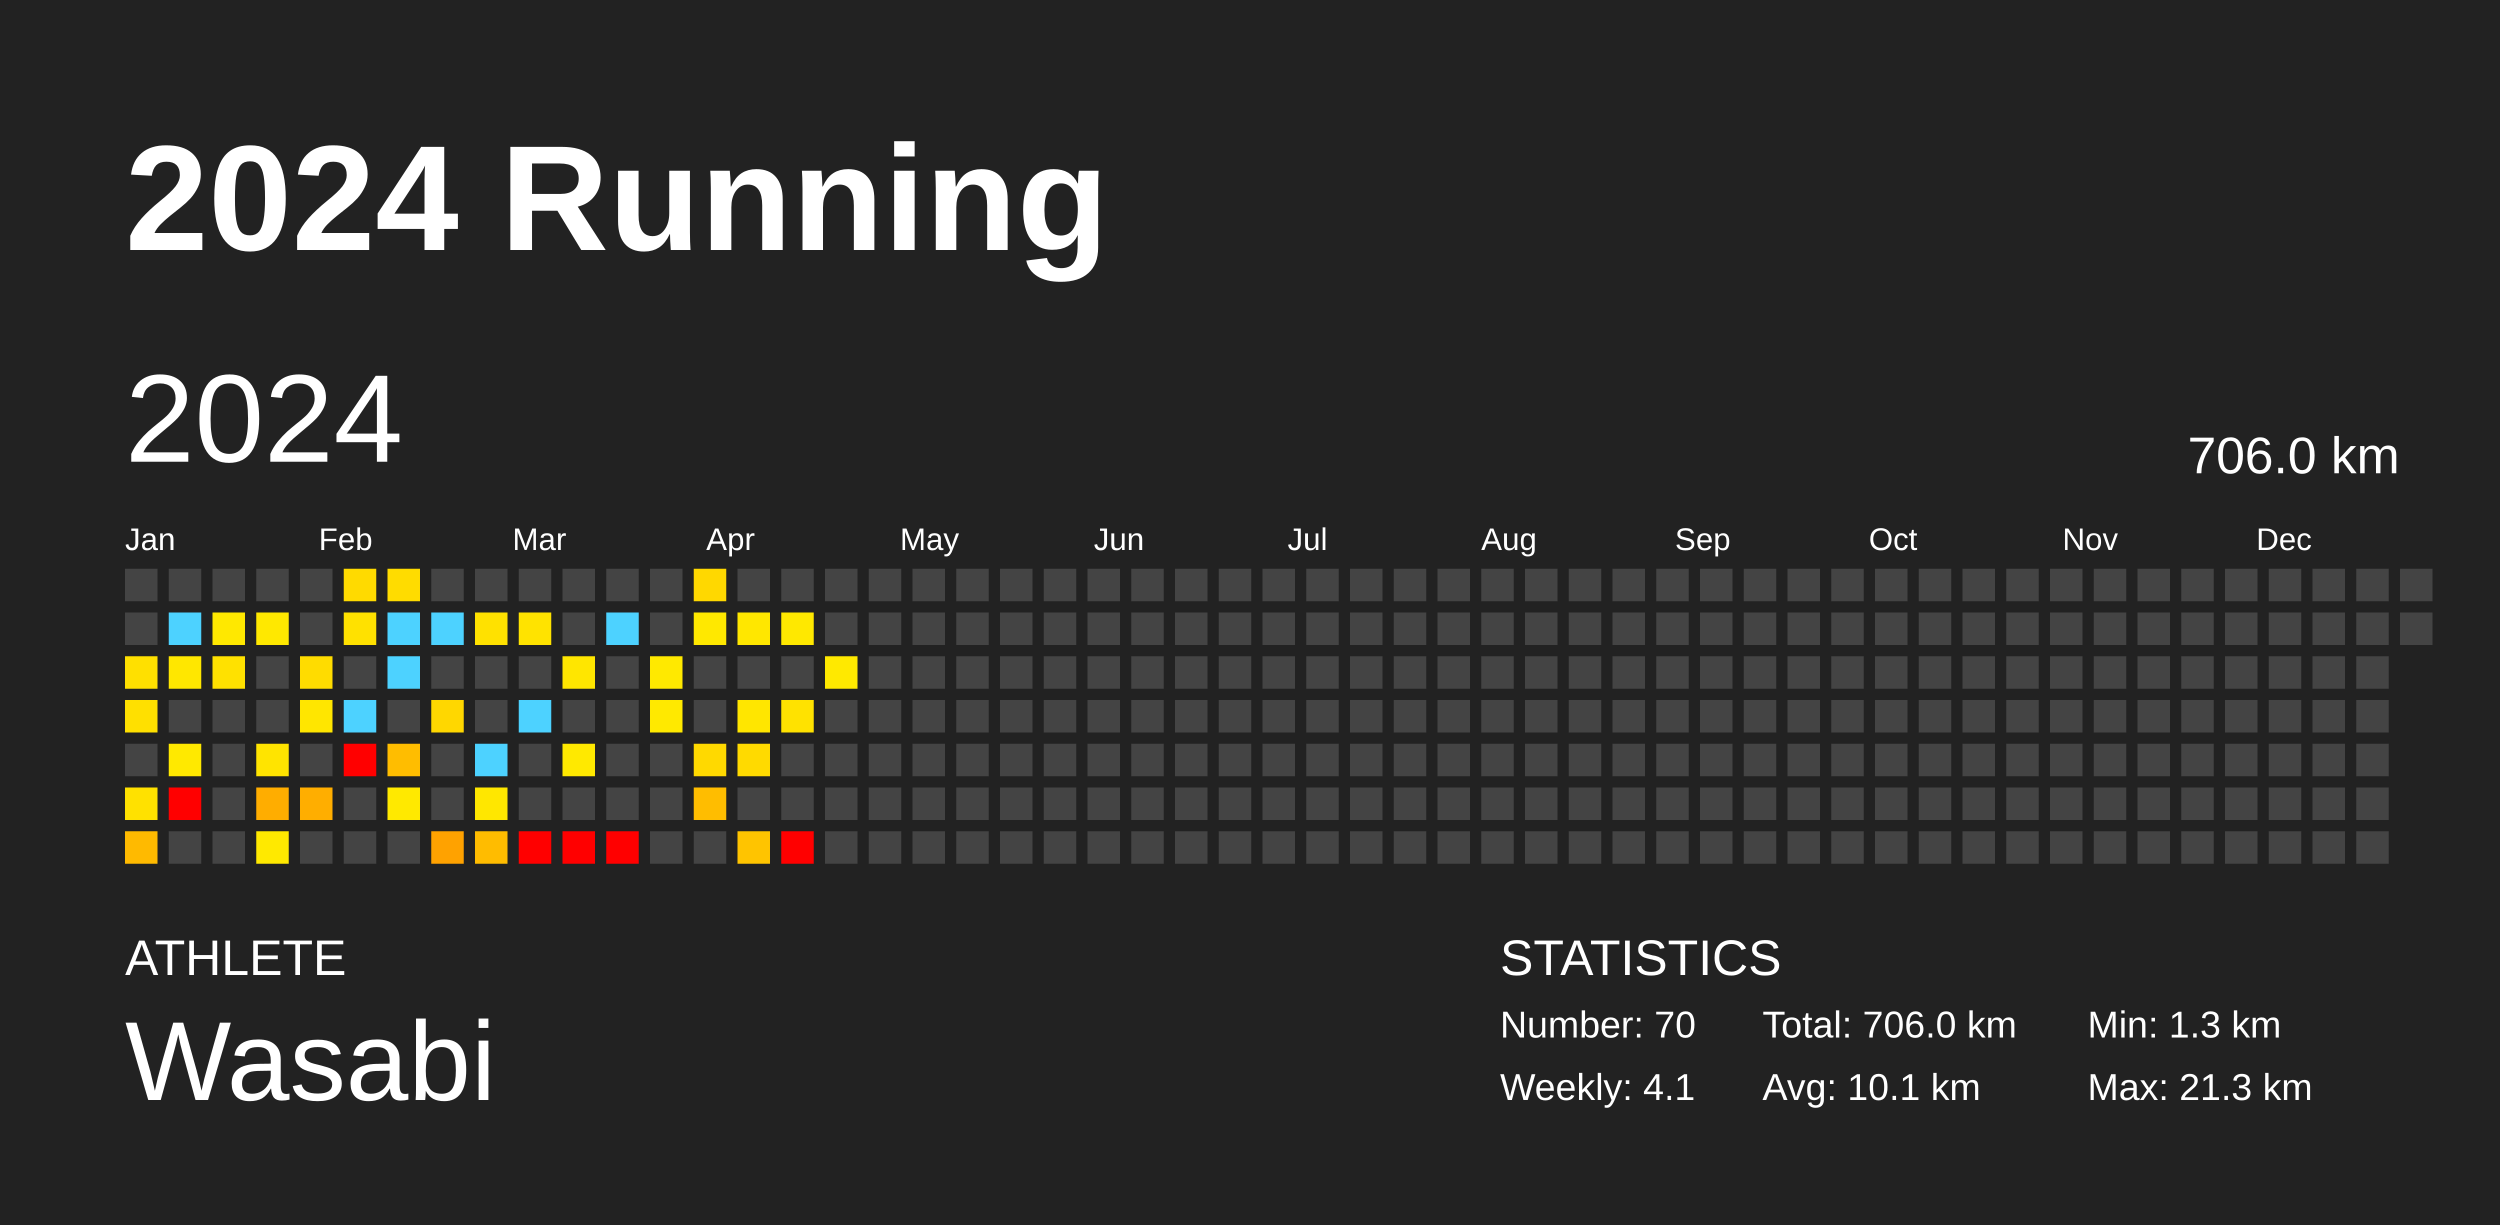
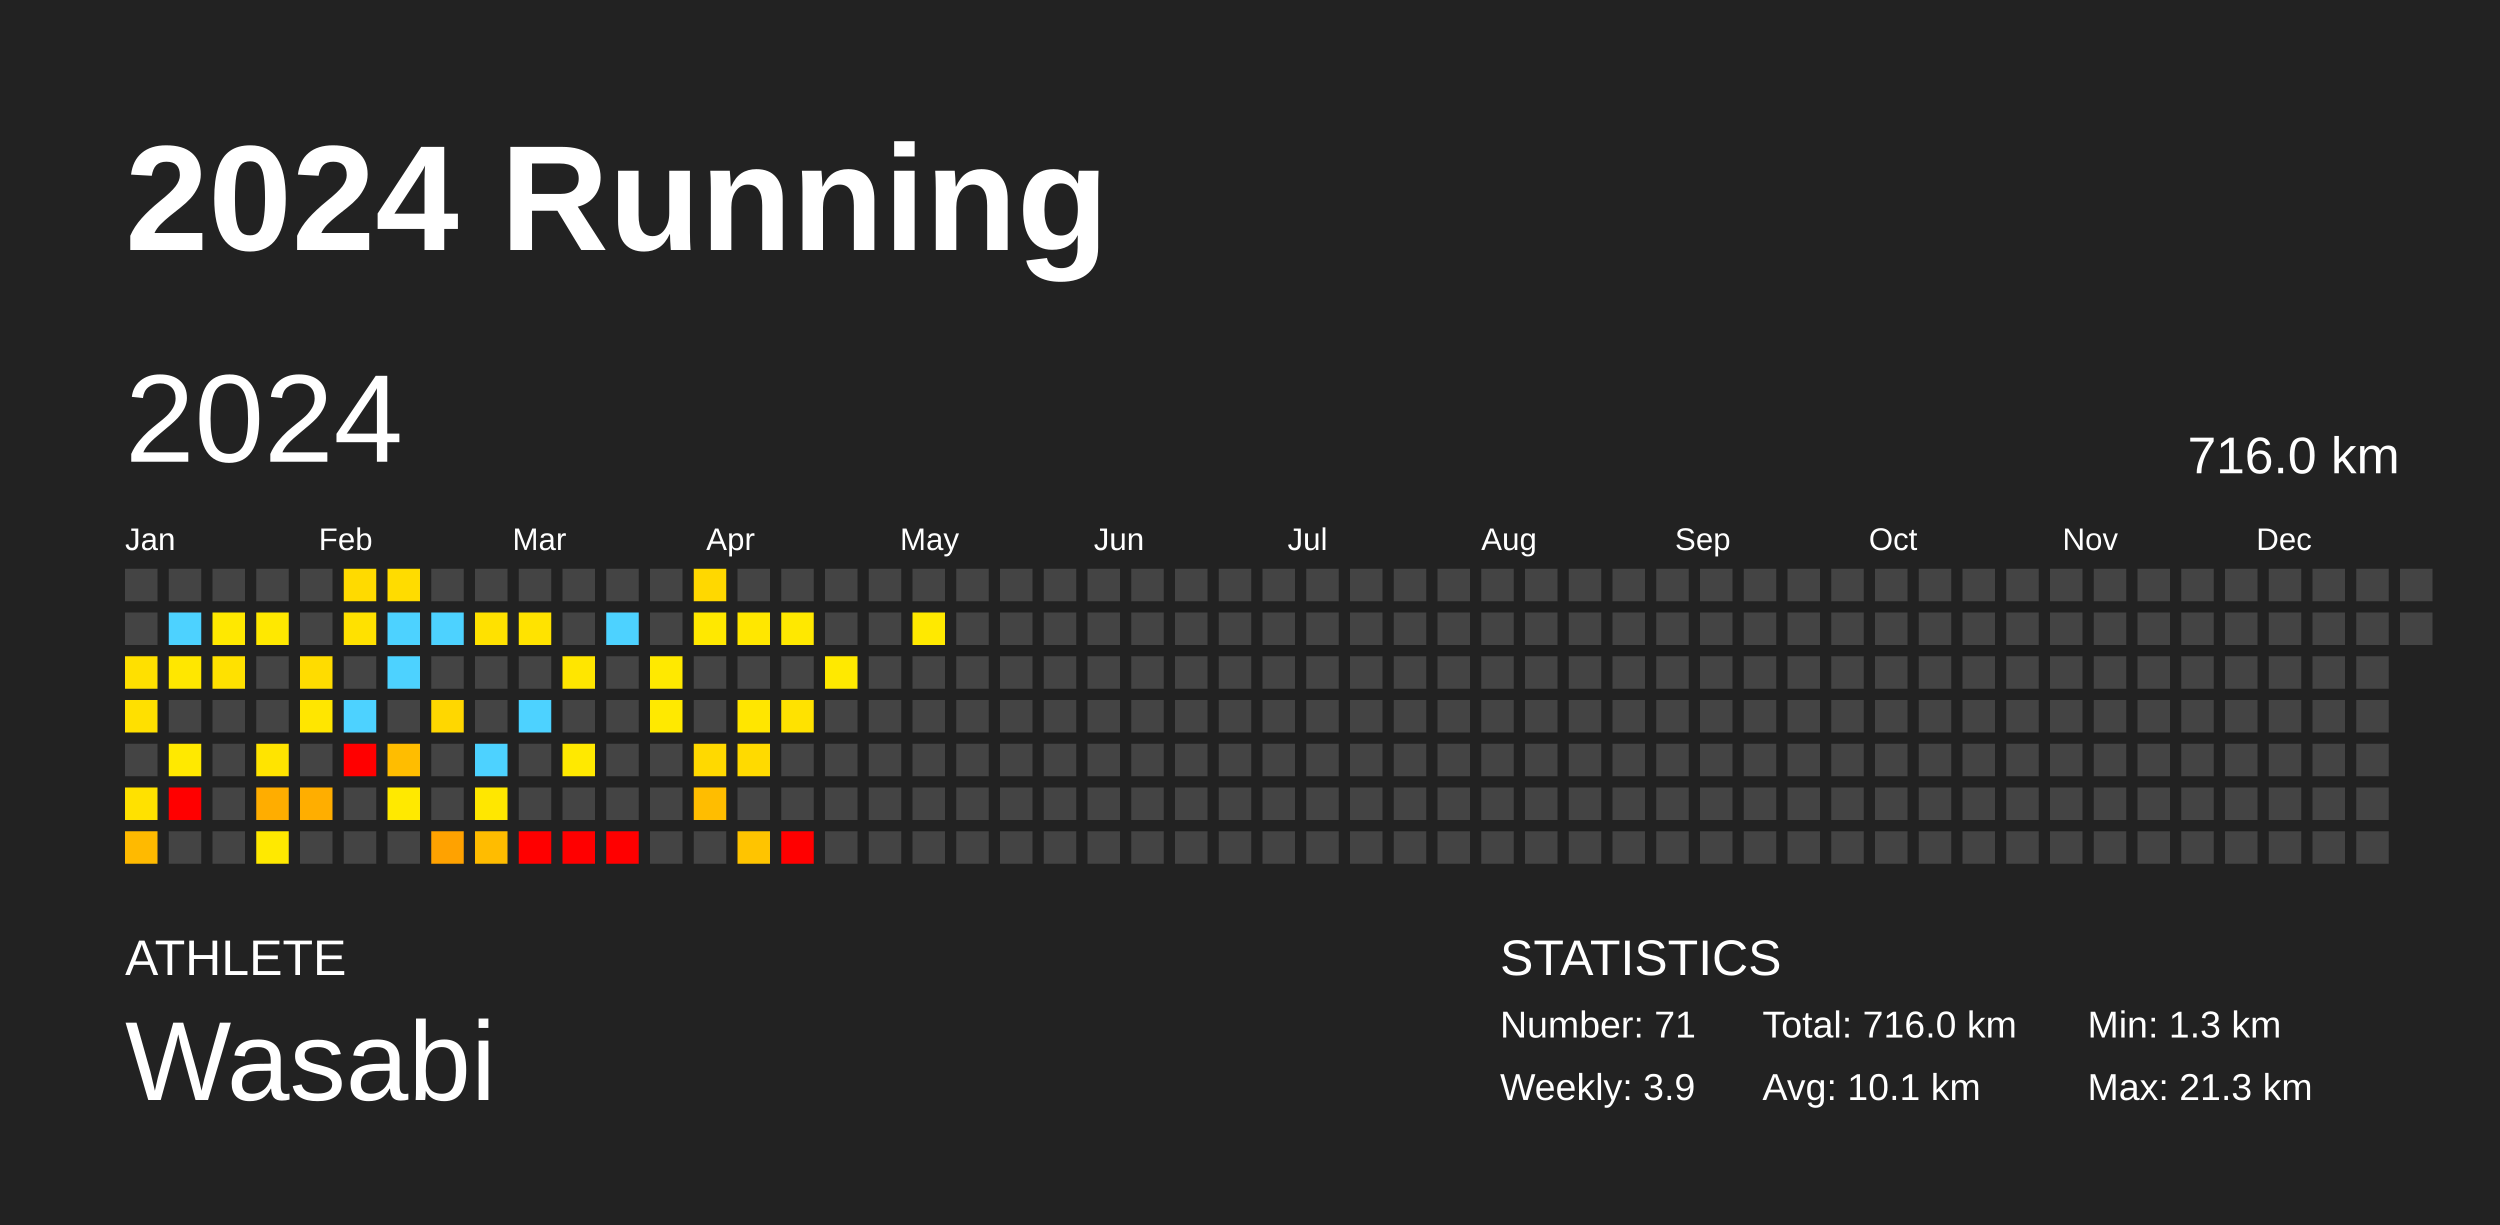
<svg xmlns="http://www.w3.org/2000/svg" baseProfile="full" height="98mm" version="1.1" viewBox="0,0,200,98" width="200mm">
  <defs />
  <rect fill="#222222" height="98" width="200" x="0" y="0" />
  <text fill="#FFFFFF" style="font-size:12px; font-family:Arial; font-weight:bold;" x="10" y="20">2024 Running</text>
  <text fill="#FFFFFF" style="font-size:4px; font-family:Arial" x="10" y="78">ATHLETE</text>
  <text fill="#FFFFFF" style="font-size:9px; font-family:Arial" x="10" y="88">Wasabi</text>
  <text fill="#FFFFFF" style="font-size:4px; font-family:Arial" x="120" y="78">STATISTICS</text>
-   <text fill="#FFFFFF" style="font-size:3px; font-family:Arial" x="120" y="83">Number: 70</text>
-   <text fill="#FFFFFF" style="font-size:3px; font-family:Arial" x="120" y="88">Weekly: 4.1</text>
-   <text fill="#FFFFFF" style="font-size:3px; font-family:Arial" x="141" y="83">Total: 706.0 km</text>
+   <text fill="#FFFFFF" style="font-size:3px; font-family:Arial" x="120" y="83">Number: 71</text>
+   <text fill="#FFFFFF" style="font-size:3px; font-family:Arial" x="120" y="88">Weekly: 3.9</text>
+   <text fill="#FFFFFF" style="font-size:3px; font-family:Arial" x="141" y="83">Total: 716.0 km</text>
  <text fill="#FFFFFF" style="font-size:3px; font-family:Arial" x="141" y="88">Avg: 10.1 km</text>
  <text fill="#FFFFFF" style="font-size:3px; font-family:Arial" x="167" y="83">Min: 1.3 km</text>
  <text fill="#FFFFFF" style="font-size:3px; font-family:Arial" x="167" y="88">Max: 21.3 km</text>
  <text dominant-baseline="hanging" fill="#FFFFFF" style="font-size:10.0px; font-family:Arial;" x="10" y="30">2024</text>
-   <text dominant-baseline="hanging" fill="#FFFFFF" style="font-size:4.125px; font-family:Arial;" x="175" y="35">706.0 km</text>
+   <text dominant-baseline="hanging" fill="#FFFFFF" style="font-size:4.125px; font-family:Arial;" x="175" y="35">716.0 km</text>
  <text fill="#FFFFFF" style="font-size:2.5px; font-family:Arial" x="10.0" y="44">Jan</text>
  <text fill="#FFFFFF" style="font-size:2.5px; font-family:Arial" x="25.5" y="44">Feb</text>
  <text fill="#FFFFFF" style="font-size:2.5px; font-family:Arial" x="41.0" y="44">Mar</text>
  <text fill="#FFFFFF" style="font-size:2.5px; font-family:Arial" x="56.5" y="44">Apr</text>
  <text fill="#FFFFFF" style="font-size:2.5px; font-family:Arial" x="72.0" y="44">May</text>
  <text fill="#FFFFFF" style="font-size:2.5px; font-family:Arial" x="87.5" y="44">Jun</text>
  <text fill="#FFFFFF" style="font-size:2.5px; font-family:Arial" x="103.0" y="44">Jul</text>
  <text fill="#FFFFFF" style="font-size:2.5px; font-family:Arial" x="118.5" y="44">Aug</text>
  <text fill="#FFFFFF" style="font-size:2.5px; font-family:Arial" x="134.0" y="44">Sep</text>
  <text fill="#FFFFFF" style="font-size:2.5px; font-family:Arial" x="149.5" y="44">Oct</text>
  <text fill="#FFFFFF" style="font-size:2.5px; font-family:Arial" x="165.0" y="44">Nov</text>
  <text fill="#FFFFFF" style="font-size:2.5px; font-family:Arial" x="180.5" y="44">Dec</text>
  <rect fill="#444444" height="2.6" width="2.6" x="10.0" y="45.5" />
  <rect fill="#444444" height="2.6" width="2.6" x="10.0" y="49.0" />
  <rect fill="#ffe000" height="2.6" width="2.6" x="10.0" y="52.5" />
  <rect fill="#ffe000" height="2.6" width="2.6" x="10.0" y="56.0" />
  <rect fill="#444444" height="2.6" width="2.6" x="10.0" y="59.5" />
  <rect fill="#ffe100" height="2.6" width="2.6" x="10.0" y="63.0" />
  <rect fill="#ffba00" height="2.6" width="2.6" x="10.0" y="66.5" />
  <rect fill="#444444" height="2.6" width="2.6" x="13.5" y="45.5" />
  <rect fill="#4dd2ff" height="2.6" width="2.6" x="13.5" y="49.0" />
  <rect fill="#ffe700" height="2.6" width="2.6" x="13.5" y="52.5" />
  <rect fill="#444444" height="2.6" width="2.6" x="13.5" y="56.0" />
  <rect fill="#ffe900" height="2.6" width="2.6" x="13.5" y="59.5" />
  <rect fill="red" height="2.6" width="2.6" x="13.5" y="63.0" />
  <rect fill="#444444" height="2.6" width="2.6" x="13.5" y="66.5" />
  <rect fill="#444444" height="2.6" width="2.6" x="17.0" y="45.5" />
  <rect fill="#ffe800" height="2.6" width="2.6" x="17.0" y="49.0" />
  <rect fill="#ffe100" height="2.6" width="2.6" x="17.0" y="52.5" />
  <rect fill="#444444" height="2.6" width="2.6" x="17.0" y="56.0" />
  <rect fill="#444444" height="2.6" width="2.6" x="17.0" y="59.5" />
  <rect fill="#444444" height="2.6" width="2.6" x="17.0" y="63.0" />
  <rect fill="#444444" height="2.6" width="2.6" x="17.0" y="66.5" />
  <rect fill="#444444" height="2.6" width="2.6" x="20.5" y="45.5" />
  <rect fill="#ffe800" height="2.6" width="2.6" x="20.5" y="49.0" />
  <rect fill="#444444" height="2.6" width="2.6" x="20.5" y="52.5" />
  <rect fill="#444444" height="2.6" width="2.6" x="20.5" y="56.0" />
  <rect fill="#ffe400" height="2.6" width="2.6" x="20.5" y="59.5" />
  <rect fill="#ffad00" height="2.6" width="2.6" x="20.5" y="63.0" />
  <rect fill="#ffe900" height="2.6" width="2.6" x="20.5" y="66.5" />
  <rect fill="#444444" height="2.6" width="2.6" x="24.0" y="45.5" />
  <rect fill="#444444" height="2.6" width="2.6" x="24.0" y="49.0" />
  <rect fill="#ffdc00" height="2.6" width="2.6" x="24.0" y="52.5" />
  <rect fill="#ffe600" height="2.6" width="2.6" x="24.0" y="56.0" />
  <rect fill="#444444" height="2.6" width="2.6" x="24.0" y="59.5" />
  <rect fill="#ffae00" height="2.6" width="2.6" x="24.0" y="63.0" />
  <rect fill="#444444" height="2.6" width="2.6" x="24.0" y="66.5" />
  <rect fill="#ffda00" height="2.6" width="2.6" x="27.5" y="45.5" />
  <rect fill="#ffe100" height="2.6" width="2.6" x="27.5" y="49.0" />
  <rect fill="#444444" height="2.6" width="2.6" x="27.5" y="52.5" />
  <rect fill="#4dd2ff" height="2.6" width="2.6" x="27.5" y="56.0" />
  <rect fill="red" height="2.6" width="2.6" x="27.5" y="59.5" />
  <rect fill="#444444" height="2.6" width="2.6" x="27.5" y="63.0" />
  <rect fill="#444444" height="2.6" width="2.6" x="27.5" y="66.5" />
  <rect fill="#ffdc00" height="2.6" width="2.6" x="31.0" y="45.5" />
  <rect fill="#4dd2ff" height="2.6" width="2.6" x="31.0" y="49.0" />
  <rect fill="#4dd2ff" height="2.6" width="2.6" x="31.0" y="52.5" />
  <rect fill="#444444" height="2.6" width="2.6" x="31.0" y="56.0" />
  <rect fill="#ffbd00" height="2.6" width="2.6" x="31.0" y="59.5" />
  <rect fill="#ffe900" height="2.6" width="2.6" x="31.0" y="63.0" />
  <rect fill="#444444" height="2.6" width="2.6" x="31.0" y="66.5" />
  <rect fill="#444444" height="2.6" width="2.6" x="34.5" y="45.5" />
  <rect fill="#4dd2ff" height="2.6" width="2.6" x="34.5" y="49.0" />
  <rect fill="#444444" height="2.6" width="2.6" x="34.5" y="52.5" />
  <rect fill="#ffd700" height="2.6" width="2.6" x="34.5" y="56.0" />
  <rect fill="#444444" height="2.6" width="2.6" x="34.5" y="59.5" />
  <rect fill="#444444" height="2.6" width="2.6" x="34.5" y="63.0" />
  <rect fill="#ffa200" height="2.6" width="2.6" x="34.5" y="66.5" />
  <rect fill="#444444" height="2.6" width="2.6" x="38.0" y="45.5" />
  <rect fill="#ffe100" height="2.6" width="2.6" x="38.0" y="49.0" />
  <rect fill="#444444" height="2.6" width="2.6" x="38.0" y="52.5" />
  <rect fill="#444444" height="2.6" width="2.6" x="38.0" y="56.0" />
  <rect fill="#4dd2ff" height="2.6" width="2.6" x="38.0" y="59.5" />
  <rect fill="#ffe700" height="2.6" width="2.6" x="38.0" y="63.0" />
  <rect fill="#ffbc00" height="2.6" width="2.6" x="38.0" y="66.5" />
  <rect fill="#444444" height="2.6" width="2.6" x="41.5" y="45.5" />
  <rect fill="#ffe300" height="2.6" width="2.6" x="41.5" y="49.0" />
  <rect fill="#444444" height="2.6" width="2.6" x="41.5" y="52.5" />
  <rect fill="#4dd2ff" height="2.6" width="2.6" x="41.5" y="56.0" />
  <rect fill="#444444" height="2.6" width="2.6" x="41.5" y="59.5" />
  <rect fill="#444444" height="2.6" width="2.6" x="41.5" y="63.0" />
  <rect fill="red" height="2.6" width="2.6" x="41.5" y="66.5" />
  <rect fill="#444444" height="2.6" width="2.6" x="45.0" y="45.5" />
  <rect fill="#444444" height="2.6" width="2.6" x="45.0" y="49.0" />
  <rect fill="#ffe600" height="2.6" width="2.6" x="45.0" y="52.5" />
  <rect fill="#444444" height="2.6" width="2.6" x="45.0" y="56.0" />
  <rect fill="#ffe900" height="2.6" width="2.6" x="45.0" y="59.5" />
  <rect fill="#444444" height="2.6" width="2.6" x="45.0" y="63.0" />
  <rect fill="red" height="2.6" width="2.6" x="45.0" y="66.5" />
  <rect fill="#444444" height="2.6" width="2.6" x="48.5" y="45.5" />
  <rect fill="#4dd2ff" height="2.6" width="2.6" x="48.5" y="49.0" />
  <rect fill="#444444" height="2.6" width="2.6" x="48.5" y="52.5" />
  <rect fill="#444444" height="2.6" width="2.6" x="48.5" y="56.0" />
  <rect fill="#444444" height="2.6" width="2.6" x="48.5" y="59.5" />
  <rect fill="#444444" height="2.6" width="2.6" x="48.5" y="63.0" />
  <rect fill="red" height="2.6" width="2.6" x="48.5" y="66.5" />
  <rect fill="#444444" height="2.6" width="2.6" x="52.0" y="45.5" />
  <rect fill="#444444" height="2.6" width="2.6" x="52.0" y="49.0" />
  <rect fill="#ffe900" height="2.6" width="2.6" x="52.0" y="52.5" />
  <rect fill="#ffe900" height="2.6" width="2.6" x="52.0" y="56.0" />
  <rect fill="#444444" height="2.6" width="2.6" x="52.0" y="59.5" />
  <rect fill="#444444" height="2.6" width="2.6" x="52.0" y="63.0" />
  <rect fill="#444444" height="2.6" width="2.6" x="52.0" y="66.5" />
  <rect fill="#ffd800" height="2.6" width="2.6" x="55.5" y="45.5" />
  <rect fill="#ffe800" height="2.6" width="2.6" x="55.5" y="49.0" />
  <rect fill="#444444" height="2.6" width="2.6" x="55.5" y="52.5" />
  <rect fill="#444444" height="2.6" width="2.6" x="55.5" y="56.0" />
  <rect fill="#ffd900" height="2.6" width="2.6" x="55.5" y="59.5" />
  <rect fill="#ffbd00" height="2.6" width="2.6" x="55.5" y="63.0" />
  <rect fill="#444444" height="2.6" width="2.6" x="55.5" y="66.5" />
  <rect fill="#444444" height="2.6" width="2.6" x="59.0" y="45.5" />
  <rect fill="#ffe700" height="2.6" width="2.6" x="59.0" y="49.0" />
  <rect fill="#444444" height="2.6" width="2.6" x="59.0" y="52.5" />
  <rect fill="#ffe600" height="2.6" width="2.6" x="59.0" y="56.0" />
  <rect fill="#ffda00" height="2.6" width="2.6" x="59.0" y="59.5" />
  <rect fill="#444444" height="2.6" width="2.6" x="59.0" y="63.0" />
  <rect fill="#ffc400" height="2.6" width="2.6" x="59.0" y="66.5" />
  <rect fill="#444444" height="2.6" width="2.6" x="62.5" y="45.5" />
  <rect fill="#ffe800" height="2.6" width="2.6" x="62.5" y="49.0" />
  <rect fill="#444444" height="2.6" width="2.6" x="62.5" y="52.5" />
  <rect fill="#ffe200" height="2.6" width="2.6" x="62.5" y="56.0" />
  <rect fill="#444444" height="2.6" width="2.6" x="62.5" y="59.5" />
  <rect fill="#444444" height="2.6" width="2.6" x="62.5" y="63.0" />
  <rect fill="red" height="2.6" width="2.6" x="62.5" y="66.5" />
  <rect fill="#444444" height="2.6" width="2.6" x="66.0" y="45.5" />
  <rect fill="#444444" height="2.6" width="2.6" x="66.0" y="49.0" />
  <rect fill="#ffe900" height="2.6" width="2.6" x="66.0" y="52.5" />
  <rect fill="#444444" height="2.6" width="2.6" x="66.0" y="56.0" />
  <rect fill="#444444" height="2.6" width="2.6" x="66.0" y="59.5" />
  <rect fill="#444444" height="2.6" width="2.6" x="66.0" y="63.0" />
  <rect fill="#444444" height="2.6" width="2.6" x="66.0" y="66.5" />
  <rect fill="#444444" height="2.6" width="2.6" x="69.5" y="45.5" />
  <rect fill="#444444" height="2.6" width="2.6" x="69.5" y="49.0" />
  <rect fill="#444444" height="2.6" width="2.6" x="69.5" y="52.5" />
  <rect fill="#444444" height="2.6" width="2.6" x="69.5" y="56.0" />
  <rect fill="#444444" height="2.6" width="2.6" x="69.5" y="59.5" />
  <rect fill="#444444" height="2.6" width="2.6" x="69.5" y="63.0" />
  <rect fill="#444444" height="2.6" width="2.6" x="69.5" y="66.5" />
  <rect fill="#444444" height="2.6" width="2.6" x="73.0" y="45.5" />
-   <rect fill="#444444" height="2.6" width="2.6" x="73.0" y="49.0" />
+   <rect fill="#ffe900" height="2.6" width="2.6" x="73.0" y="49.0" />
  <rect fill="#444444" height="2.6" width="2.6" x="73.0" y="52.5" />
  <rect fill="#444444" height="2.6" width="2.6" x="73.0" y="56.0" />
  <rect fill="#444444" height="2.6" width="2.6" x="73.0" y="59.5" />
  <rect fill="#444444" height="2.6" width="2.6" x="73.0" y="63.0" />
  <rect fill="#444444" height="2.6" width="2.6" x="73.0" y="66.5" />
  <rect fill="#444444" height="2.6" width="2.6" x="76.5" y="45.5" />
  <rect fill="#444444" height="2.6" width="2.6" x="76.5" y="49.0" />
  <rect fill="#444444" height="2.6" width="2.6" x="76.5" y="52.5" />
  <rect fill="#444444" height="2.6" width="2.6" x="76.5" y="56.0" />
  <rect fill="#444444" height="2.6" width="2.6" x="76.5" y="59.5" />
  <rect fill="#444444" height="2.6" width="2.6" x="76.5" y="63.0" />
  <rect fill="#444444" height="2.6" width="2.6" x="76.5" y="66.5" />
  <rect fill="#444444" height="2.6" width="2.6" x="80.0" y="45.5" />
  <rect fill="#444444" height="2.6" width="2.6" x="80.0" y="49.0" />
  <rect fill="#444444" height="2.6" width="2.6" x="80.0" y="52.5" />
  <rect fill="#444444" height="2.6" width="2.6" x="80.0" y="56.0" />
  <rect fill="#444444" height="2.6" width="2.6" x="80.0" y="59.5" />
  <rect fill="#444444" height="2.6" width="2.6" x="80.0" y="63.0" />
  <rect fill="#444444" height="2.6" width="2.6" x="80.0" y="66.5" />
  <rect fill="#444444" height="2.6" width="2.6" x="83.5" y="45.5" />
  <rect fill="#444444" height="2.6" width="2.6" x="83.5" y="49.0" />
  <rect fill="#444444" height="2.6" width="2.6" x="83.5" y="52.5" />
  <rect fill="#444444" height="2.6" width="2.6" x="83.5" y="56.0" />
  <rect fill="#444444" height="2.6" width="2.6" x="83.5" y="59.5" />
  <rect fill="#444444" height="2.6" width="2.6" x="83.5" y="63.0" />
  <rect fill="#444444" height="2.6" width="2.6" x="83.5" y="66.5" />
  <rect fill="#444444" height="2.6" width="2.6" x="87.0" y="45.5" />
  <rect fill="#444444" height="2.6" width="2.6" x="87.0" y="49.0" />
  <rect fill="#444444" height="2.6" width="2.6" x="87.0" y="52.5" />
  <rect fill="#444444" height="2.6" width="2.6" x="87.0" y="56.0" />
  <rect fill="#444444" height="2.6" width="2.6" x="87.0" y="59.5" />
  <rect fill="#444444" height="2.6" width="2.6" x="87.0" y="63.0" />
  <rect fill="#444444" height="2.6" width="2.6" x="87.0" y="66.5" />
  <rect fill="#444444" height="2.6" width="2.6" x="90.5" y="45.5" />
  <rect fill="#444444" height="2.6" width="2.6" x="90.5" y="49.0" />
  <rect fill="#444444" height="2.6" width="2.6" x="90.5" y="52.5" />
  <rect fill="#444444" height="2.6" width="2.6" x="90.5" y="56.0" />
  <rect fill="#444444" height="2.6" width="2.6" x="90.5" y="59.5" />
  <rect fill="#444444" height="2.6" width="2.6" x="90.5" y="63.0" />
  <rect fill="#444444" height="2.6" width="2.6" x="90.5" y="66.5" />
  <rect fill="#444444" height="2.6" width="2.6" x="94.0" y="45.5" />
  <rect fill="#444444" height="2.6" width="2.6" x="94.0" y="49.0" />
  <rect fill="#444444" height="2.6" width="2.6" x="94.0" y="52.5" />
  <rect fill="#444444" height="2.6" width="2.6" x="94.0" y="56.0" />
  <rect fill="#444444" height="2.6" width="2.6" x="94.0" y="59.5" />
  <rect fill="#444444" height="2.6" width="2.6" x="94.0" y="63.0" />
  <rect fill="#444444" height="2.6" width="2.6" x="94.0" y="66.5" />
  <rect fill="#444444" height="2.6" width="2.6" x="97.5" y="45.5" />
  <rect fill="#444444" height="2.6" width="2.6" x="97.5" y="49.0" />
  <rect fill="#444444" height="2.6" width="2.6" x="97.5" y="52.5" />
  <rect fill="#444444" height="2.6" width="2.6" x="97.5" y="56.0" />
  <rect fill="#444444" height="2.6" width="2.6" x="97.5" y="59.5" />
  <rect fill="#444444" height="2.6" width="2.6" x="97.5" y="63.0" />
  <rect fill="#444444" height="2.6" width="2.6" x="97.5" y="66.5" />
  <rect fill="#444444" height="2.6" width="2.6" x="101.0" y="45.5" />
  <rect fill="#444444" height="2.6" width="2.6" x="101.0" y="49.0" />
  <rect fill="#444444" height="2.6" width="2.6" x="101.0" y="52.5" />
  <rect fill="#444444" height="2.6" width="2.6" x="101.0" y="56.0" />
  <rect fill="#444444" height="2.6" width="2.6" x="101.0" y="59.5" />
  <rect fill="#444444" height="2.6" width="2.6" x="101.0" y="63.0" />
  <rect fill="#444444" height="2.6" width="2.6" x="101.0" y="66.5" />
  <rect fill="#444444" height="2.6" width="2.6" x="104.5" y="45.5" />
  <rect fill="#444444" height="2.6" width="2.6" x="104.5" y="49.0" />
  <rect fill="#444444" height="2.6" width="2.6" x="104.5" y="52.5" />
  <rect fill="#444444" height="2.6" width="2.6" x="104.5" y="56.0" />
  <rect fill="#444444" height="2.6" width="2.6" x="104.5" y="59.5" />
  <rect fill="#444444" height="2.6" width="2.6" x="104.5" y="63.0" />
  <rect fill="#444444" height="2.6" width="2.6" x="104.5" y="66.5" />
  <rect fill="#444444" height="2.6" width="2.6" x="108.0" y="45.5" />
  <rect fill="#444444" height="2.6" width="2.6" x="108.0" y="49.0" />
  <rect fill="#444444" height="2.6" width="2.6" x="108.0" y="52.5" />
  <rect fill="#444444" height="2.6" width="2.6" x="108.0" y="56.0" />
  <rect fill="#444444" height="2.6" width="2.6" x="108.0" y="59.5" />
  <rect fill="#444444" height="2.6" width="2.6" x="108.0" y="63.0" />
  <rect fill="#444444" height="2.6" width="2.6" x="108.0" y="66.5" />
  <rect fill="#444444" height="2.6" width="2.6" x="111.5" y="45.5" />
  <rect fill="#444444" height="2.6" width="2.6" x="111.5" y="49.0" />
  <rect fill="#444444" height="2.6" width="2.6" x="111.5" y="52.5" />
  <rect fill="#444444" height="2.6" width="2.6" x="111.5" y="56.0" />
  <rect fill="#444444" height="2.6" width="2.6" x="111.5" y="59.5" />
  <rect fill="#444444" height="2.6" width="2.6" x="111.5" y="63.0" />
  <rect fill="#444444" height="2.6" width="2.6" x="111.5" y="66.5" />
  <rect fill="#444444" height="2.6" width="2.6" x="115.0" y="45.5" />
  <rect fill="#444444" height="2.6" width="2.6" x="115.0" y="49.0" />
  <rect fill="#444444" height="2.6" width="2.6" x="115.0" y="52.5" />
  <rect fill="#444444" height="2.6" width="2.6" x="115.0" y="56.0" />
  <rect fill="#444444" height="2.6" width="2.6" x="115.0" y="59.5" />
  <rect fill="#444444" height="2.6" width="2.6" x="115.0" y="63.0" />
  <rect fill="#444444" height="2.6" width="2.6" x="115.0" y="66.5" />
  <rect fill="#444444" height="2.6" width="2.6" x="118.5" y="45.5" />
  <rect fill="#444444" height="2.6" width="2.6" x="118.5" y="49.0" />
  <rect fill="#444444" height="2.6" width="2.6" x="118.5" y="52.5" />
  <rect fill="#444444" height="2.6" width="2.6" x="118.5" y="56.0" />
  <rect fill="#444444" height="2.6" width="2.6" x="118.5" y="59.5" />
  <rect fill="#444444" height="2.6" width="2.6" x="118.5" y="63.0" />
  <rect fill="#444444" height="2.6" width="2.6" x="118.5" y="66.5" />
  <rect fill="#444444" height="2.6" width="2.6" x="122.0" y="45.5" />
  <rect fill="#444444" height="2.6" width="2.6" x="122.0" y="49.0" />
  <rect fill="#444444" height="2.6" width="2.6" x="122.0" y="52.5" />
  <rect fill="#444444" height="2.6" width="2.6" x="122.0" y="56.0" />
  <rect fill="#444444" height="2.6" width="2.6" x="122.0" y="59.5" />
  <rect fill="#444444" height="2.6" width="2.6" x="122.0" y="63.0" />
  <rect fill="#444444" height="2.6" width="2.6" x="122.0" y="66.5" />
  <rect fill="#444444" height="2.6" width="2.6" x="125.5" y="45.5" />
  <rect fill="#444444" height="2.6" width="2.6" x="125.5" y="49.0" />
  <rect fill="#444444" height="2.6" width="2.6" x="125.5" y="52.5" />
  <rect fill="#444444" height="2.6" width="2.6" x="125.5" y="56.0" />
  <rect fill="#444444" height="2.6" width="2.6" x="125.5" y="59.5" />
  <rect fill="#444444" height="2.6" width="2.6" x="125.5" y="63.0" />
  <rect fill="#444444" height="2.6" width="2.6" x="125.5" y="66.5" />
  <rect fill="#444444" height="2.6" width="2.6" x="129.0" y="45.5" />
  <rect fill="#444444" height="2.6" width="2.6" x="129.0" y="49.0" />
  <rect fill="#444444" height="2.6" width="2.6" x="129.0" y="52.5" />
  <rect fill="#444444" height="2.6" width="2.6" x="129.0" y="56.0" />
  <rect fill="#444444" height="2.6" width="2.6" x="129.0" y="59.5" />
  <rect fill="#444444" height="2.6" width="2.6" x="129.0" y="63.0" />
  <rect fill="#444444" height="2.6" width="2.6" x="129.0" y="66.5" />
  <rect fill="#444444" height="2.6" width="2.6" x="132.5" y="45.5" />
  <rect fill="#444444" height="2.6" width="2.6" x="132.5" y="49.0" />
  <rect fill="#444444" height="2.6" width="2.6" x="132.5" y="52.5" />
  <rect fill="#444444" height="2.6" width="2.6" x="132.5" y="56.0" />
  <rect fill="#444444" height="2.6" width="2.6" x="132.5" y="59.5" />
  <rect fill="#444444" height="2.6" width="2.6" x="132.5" y="63.0" />
  <rect fill="#444444" height="2.6" width="2.6" x="132.5" y="66.5" />
  <rect fill="#444444" height="2.6" width="2.6" x="136.0" y="45.5" />
  <rect fill="#444444" height="2.6" width="2.6" x="136.0" y="49.0" />
  <rect fill="#444444" height="2.6" width="2.6" x="136.0" y="52.5" />
  <rect fill="#444444" height="2.6" width="2.6" x="136.0" y="56.0" />
  <rect fill="#444444" height="2.6" width="2.6" x="136.0" y="59.5" />
  <rect fill="#444444" height="2.6" width="2.6" x="136.0" y="63.0" />
  <rect fill="#444444" height="2.6" width="2.6" x="136.0" y="66.5" />
  <rect fill="#444444" height="2.6" width="2.6" x="139.5" y="45.5" />
  <rect fill="#444444" height="2.6" width="2.6" x="139.5" y="49.0" />
  <rect fill="#444444" height="2.6" width="2.6" x="139.5" y="52.5" />
  <rect fill="#444444" height="2.6" width="2.6" x="139.5" y="56.0" />
  <rect fill="#444444" height="2.6" width="2.6" x="139.5" y="59.5" />
  <rect fill="#444444" height="2.6" width="2.6" x="139.5" y="63.0" />
  <rect fill="#444444" height="2.6" width="2.6" x="139.5" y="66.5" />
  <rect fill="#444444" height="2.6" width="2.6" x="143.0" y="45.5" />
  <rect fill="#444444" height="2.6" width="2.6" x="143.0" y="49.0" />
  <rect fill="#444444" height="2.6" width="2.6" x="143.0" y="52.5" />
  <rect fill="#444444" height="2.6" width="2.6" x="143.0" y="56.0" />
  <rect fill="#444444" height="2.6" width="2.6" x="143.0" y="59.5" />
  <rect fill="#444444" height="2.6" width="2.6" x="143.0" y="63.0" />
  <rect fill="#444444" height="2.6" width="2.6" x="143.0" y="66.5" />
  <rect fill="#444444" height="2.6" width="2.6" x="146.5" y="45.5" />
  <rect fill="#444444" height="2.6" width="2.6" x="146.5" y="49.0" />
  <rect fill="#444444" height="2.6" width="2.6" x="146.5" y="52.5" />
  <rect fill="#444444" height="2.6" width="2.6" x="146.5" y="56.0" />
  <rect fill="#444444" height="2.6" width="2.6" x="146.5" y="59.5" />
  <rect fill="#444444" height="2.6" width="2.6" x="146.5" y="63.0" />
  <rect fill="#444444" height="2.6" width="2.6" x="146.5" y="66.5" />
  <rect fill="#444444" height="2.6" width="2.6" x="150.0" y="45.5" />
  <rect fill="#444444" height="2.6" width="2.6" x="150.0" y="49.0" />
  <rect fill="#444444" height="2.6" width="2.6" x="150.0" y="52.5" />
  <rect fill="#444444" height="2.6" width="2.6" x="150.0" y="56.0" />
  <rect fill="#444444" height="2.6" width="2.6" x="150.0" y="59.5" />
  <rect fill="#444444" height="2.6" width="2.6" x="150.0" y="63.0" />
  <rect fill="#444444" height="2.6" width="2.6" x="150.0" y="66.5" />
  <rect fill="#444444" height="2.6" width="2.6" x="153.5" y="45.5" />
  <rect fill="#444444" height="2.6" width="2.6" x="153.5" y="49.0" />
  <rect fill="#444444" height="2.6" width="2.6" x="153.5" y="52.5" />
  <rect fill="#444444" height="2.6" width="2.6" x="153.5" y="56.0" />
  <rect fill="#444444" height="2.6" width="2.6" x="153.5" y="59.5" />
  <rect fill="#444444" height="2.6" width="2.6" x="153.5" y="63.0" />
  <rect fill="#444444" height="2.6" width="2.6" x="153.5" y="66.5" />
  <rect fill="#444444" height="2.6" width="2.6" x="157.0" y="45.5" />
  <rect fill="#444444" height="2.6" width="2.6" x="157.0" y="49.0" />
  <rect fill="#444444" height="2.6" width="2.6" x="157.0" y="52.5" />
  <rect fill="#444444" height="2.6" width="2.6" x="157.0" y="56.0" />
  <rect fill="#444444" height="2.6" width="2.6" x="157.0" y="59.5" />
  <rect fill="#444444" height="2.6" width="2.6" x="157.0" y="63.0" />
  <rect fill="#444444" height="2.6" width="2.6" x="157.0" y="66.5" />
  <rect fill="#444444" height="2.6" width="2.6" x="160.5" y="45.5" />
  <rect fill="#444444" height="2.6" width="2.6" x="160.5" y="49.0" />
  <rect fill="#444444" height="2.6" width="2.6" x="160.5" y="52.5" />
  <rect fill="#444444" height="2.6" width="2.6" x="160.5" y="56.0" />
  <rect fill="#444444" height="2.6" width="2.6" x="160.5" y="59.5" />
  <rect fill="#444444" height="2.6" width="2.6" x="160.5" y="63.0" />
  <rect fill="#444444" height="2.6" width="2.6" x="160.5" y="66.5" />
  <rect fill="#444444" height="2.6" width="2.6" x="164.0" y="45.5" />
  <rect fill="#444444" height="2.6" width="2.6" x="164.0" y="49.0" />
  <rect fill="#444444" height="2.6" width="2.6" x="164.0" y="52.5" />
  <rect fill="#444444" height="2.6" width="2.6" x="164.0" y="56.0" />
  <rect fill="#444444" height="2.6" width="2.6" x="164.0" y="59.5" />
  <rect fill="#444444" height="2.6" width="2.6" x="164.0" y="63.0" />
  <rect fill="#444444" height="2.6" width="2.6" x="164.0" y="66.5" />
  <rect fill="#444444" height="2.6" width="2.6" x="167.5" y="45.5" />
  <rect fill="#444444" height="2.6" width="2.6" x="167.5" y="49.0" />
  <rect fill="#444444" height="2.6" width="2.6" x="167.5" y="52.5" />
  <rect fill="#444444" height="2.6" width="2.6" x="167.5" y="56.0" />
  <rect fill="#444444" height="2.6" width="2.6" x="167.5" y="59.5" />
  <rect fill="#444444" height="2.6" width="2.6" x="167.5" y="63.0" />
  <rect fill="#444444" height="2.6" width="2.6" x="167.5" y="66.5" />
  <rect fill="#444444" height="2.6" width="2.6" x="171.0" y="45.5" />
  <rect fill="#444444" height="2.6" width="2.6" x="171.0" y="49.0" />
  <rect fill="#444444" height="2.6" width="2.6" x="171.0" y="52.5" />
  <rect fill="#444444" height="2.6" width="2.6" x="171.0" y="56.0" />
  <rect fill="#444444" height="2.6" width="2.6" x="171.0" y="59.5" />
  <rect fill="#444444" height="2.6" width="2.6" x="171.0" y="63.0" />
  <rect fill="#444444" height="2.6" width="2.6" x="171.0" y="66.5" />
  <rect fill="#444444" height="2.6" width="2.6" x="174.5" y="45.5" />
  <rect fill="#444444" height="2.6" width="2.6" x="174.5" y="49.0" />
  <rect fill="#444444" height="2.6" width="2.6" x="174.5" y="52.5" />
  <rect fill="#444444" height="2.6" width="2.6" x="174.5" y="56.0" />
  <rect fill="#444444" height="2.6" width="2.6" x="174.5" y="59.5" />
  <rect fill="#444444" height="2.6" width="2.6" x="174.5" y="63.0" />
  <rect fill="#444444" height="2.6" width="2.6" x="174.5" y="66.5" />
  <rect fill="#444444" height="2.6" width="2.6" x="178.0" y="45.5" />
  <rect fill="#444444" height="2.6" width="2.6" x="178.0" y="49.0" />
  <rect fill="#444444" height="2.6" width="2.6" x="178.0" y="52.5" />
  <rect fill="#444444" height="2.6" width="2.6" x="178.0" y="56.0" />
  <rect fill="#444444" height="2.6" width="2.6" x="178.0" y="59.5" />
  <rect fill="#444444" height="2.6" width="2.6" x="178.0" y="63.0" />
  <rect fill="#444444" height="2.6" width="2.6" x="178.0" y="66.5" />
  <rect fill="#444444" height="2.6" width="2.6" x="181.5" y="45.5" />
  <rect fill="#444444" height="2.6" width="2.6" x="181.5" y="49.0" />
  <rect fill="#444444" height="2.6" width="2.6" x="181.5" y="52.5" />
  <rect fill="#444444" height="2.6" width="2.6" x="181.5" y="56.0" />
  <rect fill="#444444" height="2.6" width="2.6" x="181.5" y="59.5" />
  <rect fill="#444444" height="2.6" width="2.6" x="181.5" y="63.0" />
  <rect fill="#444444" height="2.6" width="2.6" x="181.5" y="66.5" />
  <rect fill="#444444" height="2.6" width="2.6" x="185.0" y="45.5" />
  <rect fill="#444444" height="2.6" width="2.6" x="185.0" y="49.0" />
  <rect fill="#444444" height="2.6" width="2.6" x="185.0" y="52.5" />
  <rect fill="#444444" height="2.6" width="2.6" x="185.0" y="56.0" />
  <rect fill="#444444" height="2.6" width="2.6" x="185.0" y="59.5" />
  <rect fill="#444444" height="2.6" width="2.6" x="185.0" y="63.0" />
  <rect fill="#444444" height="2.6" width="2.6" x="185.0" y="66.5" />
  <rect fill="#444444" height="2.6" width="2.6" x="188.5" y="45.5" />
  <rect fill="#444444" height="2.6" width="2.6" x="188.5" y="49.0" />
  <rect fill="#444444" height="2.6" width="2.6" x="188.5" y="52.5" />
  <rect fill="#444444" height="2.6" width="2.6" x="188.5" y="56.0" />
  <rect fill="#444444" height="2.6" width="2.6" x="188.5" y="59.5" />
  <rect fill="#444444" height="2.6" width="2.6" x="188.5" y="63.0" />
  <rect fill="#444444" height="2.6" width="2.6" x="188.5" y="66.5" />
  <rect fill="#444444" height="2.6" width="2.6" x="192.0" y="45.5" />
  <rect fill="#444444" height="2.6" width="2.6" x="192.0" y="49.0" />
</svg>
